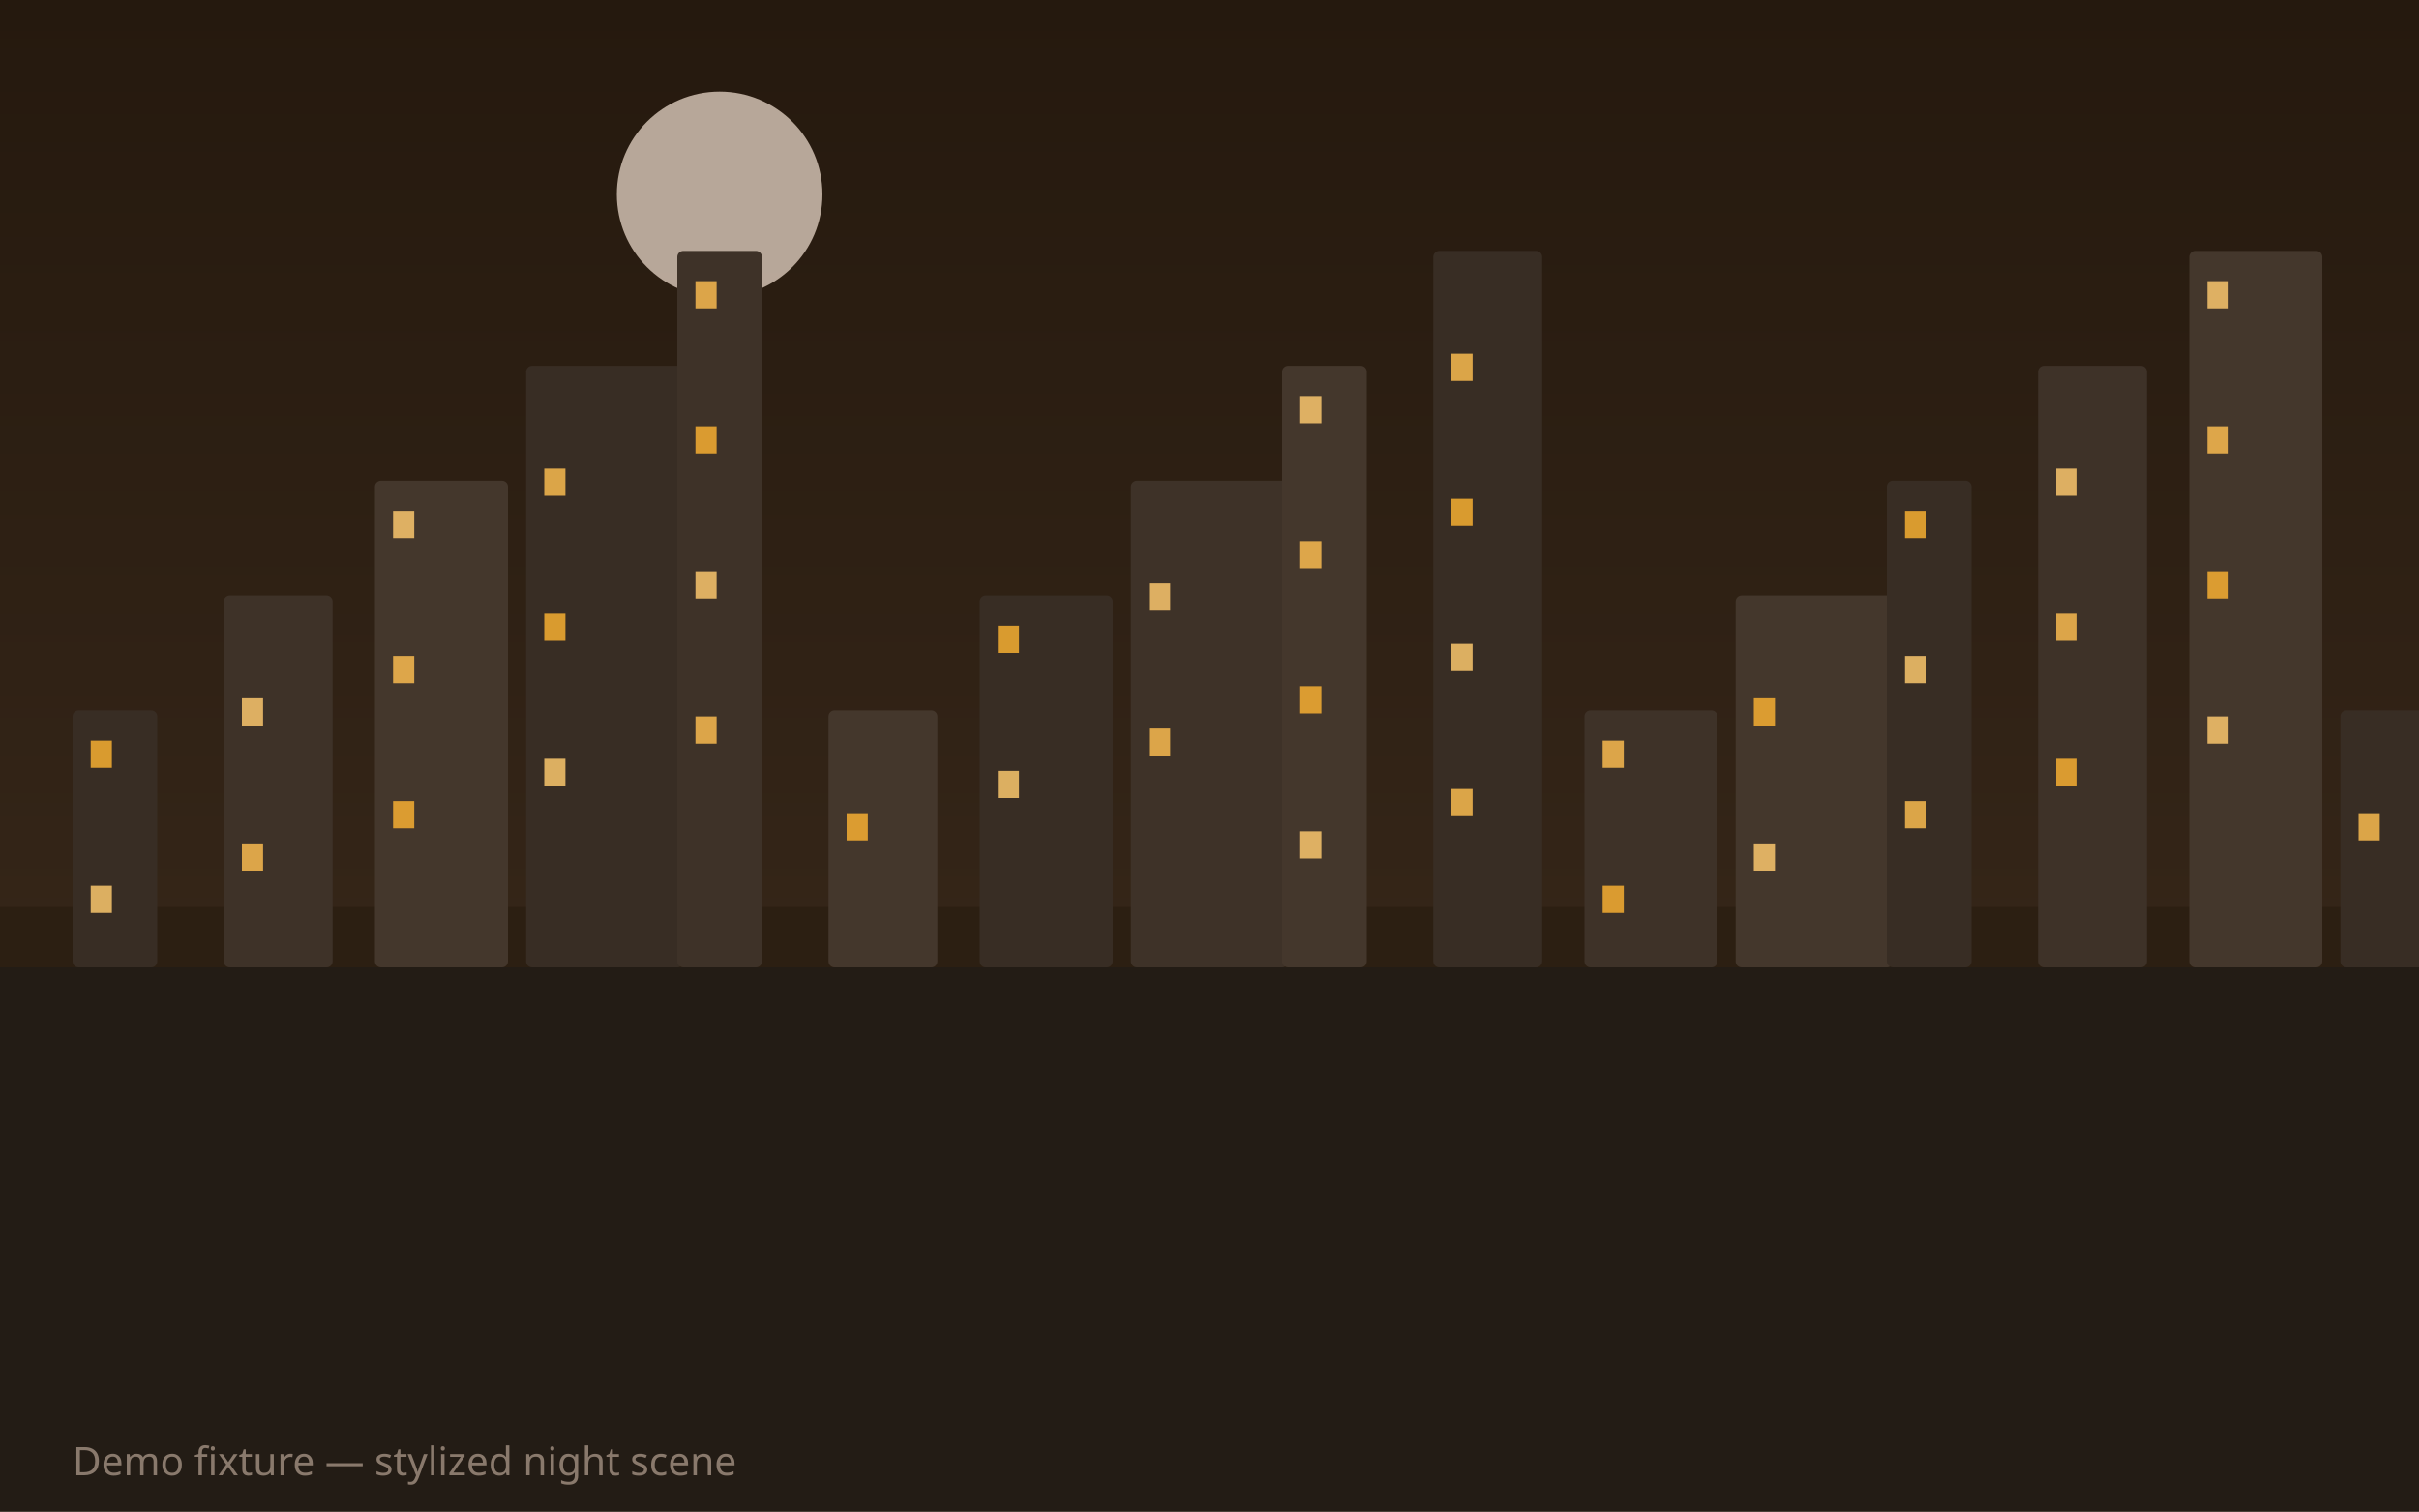
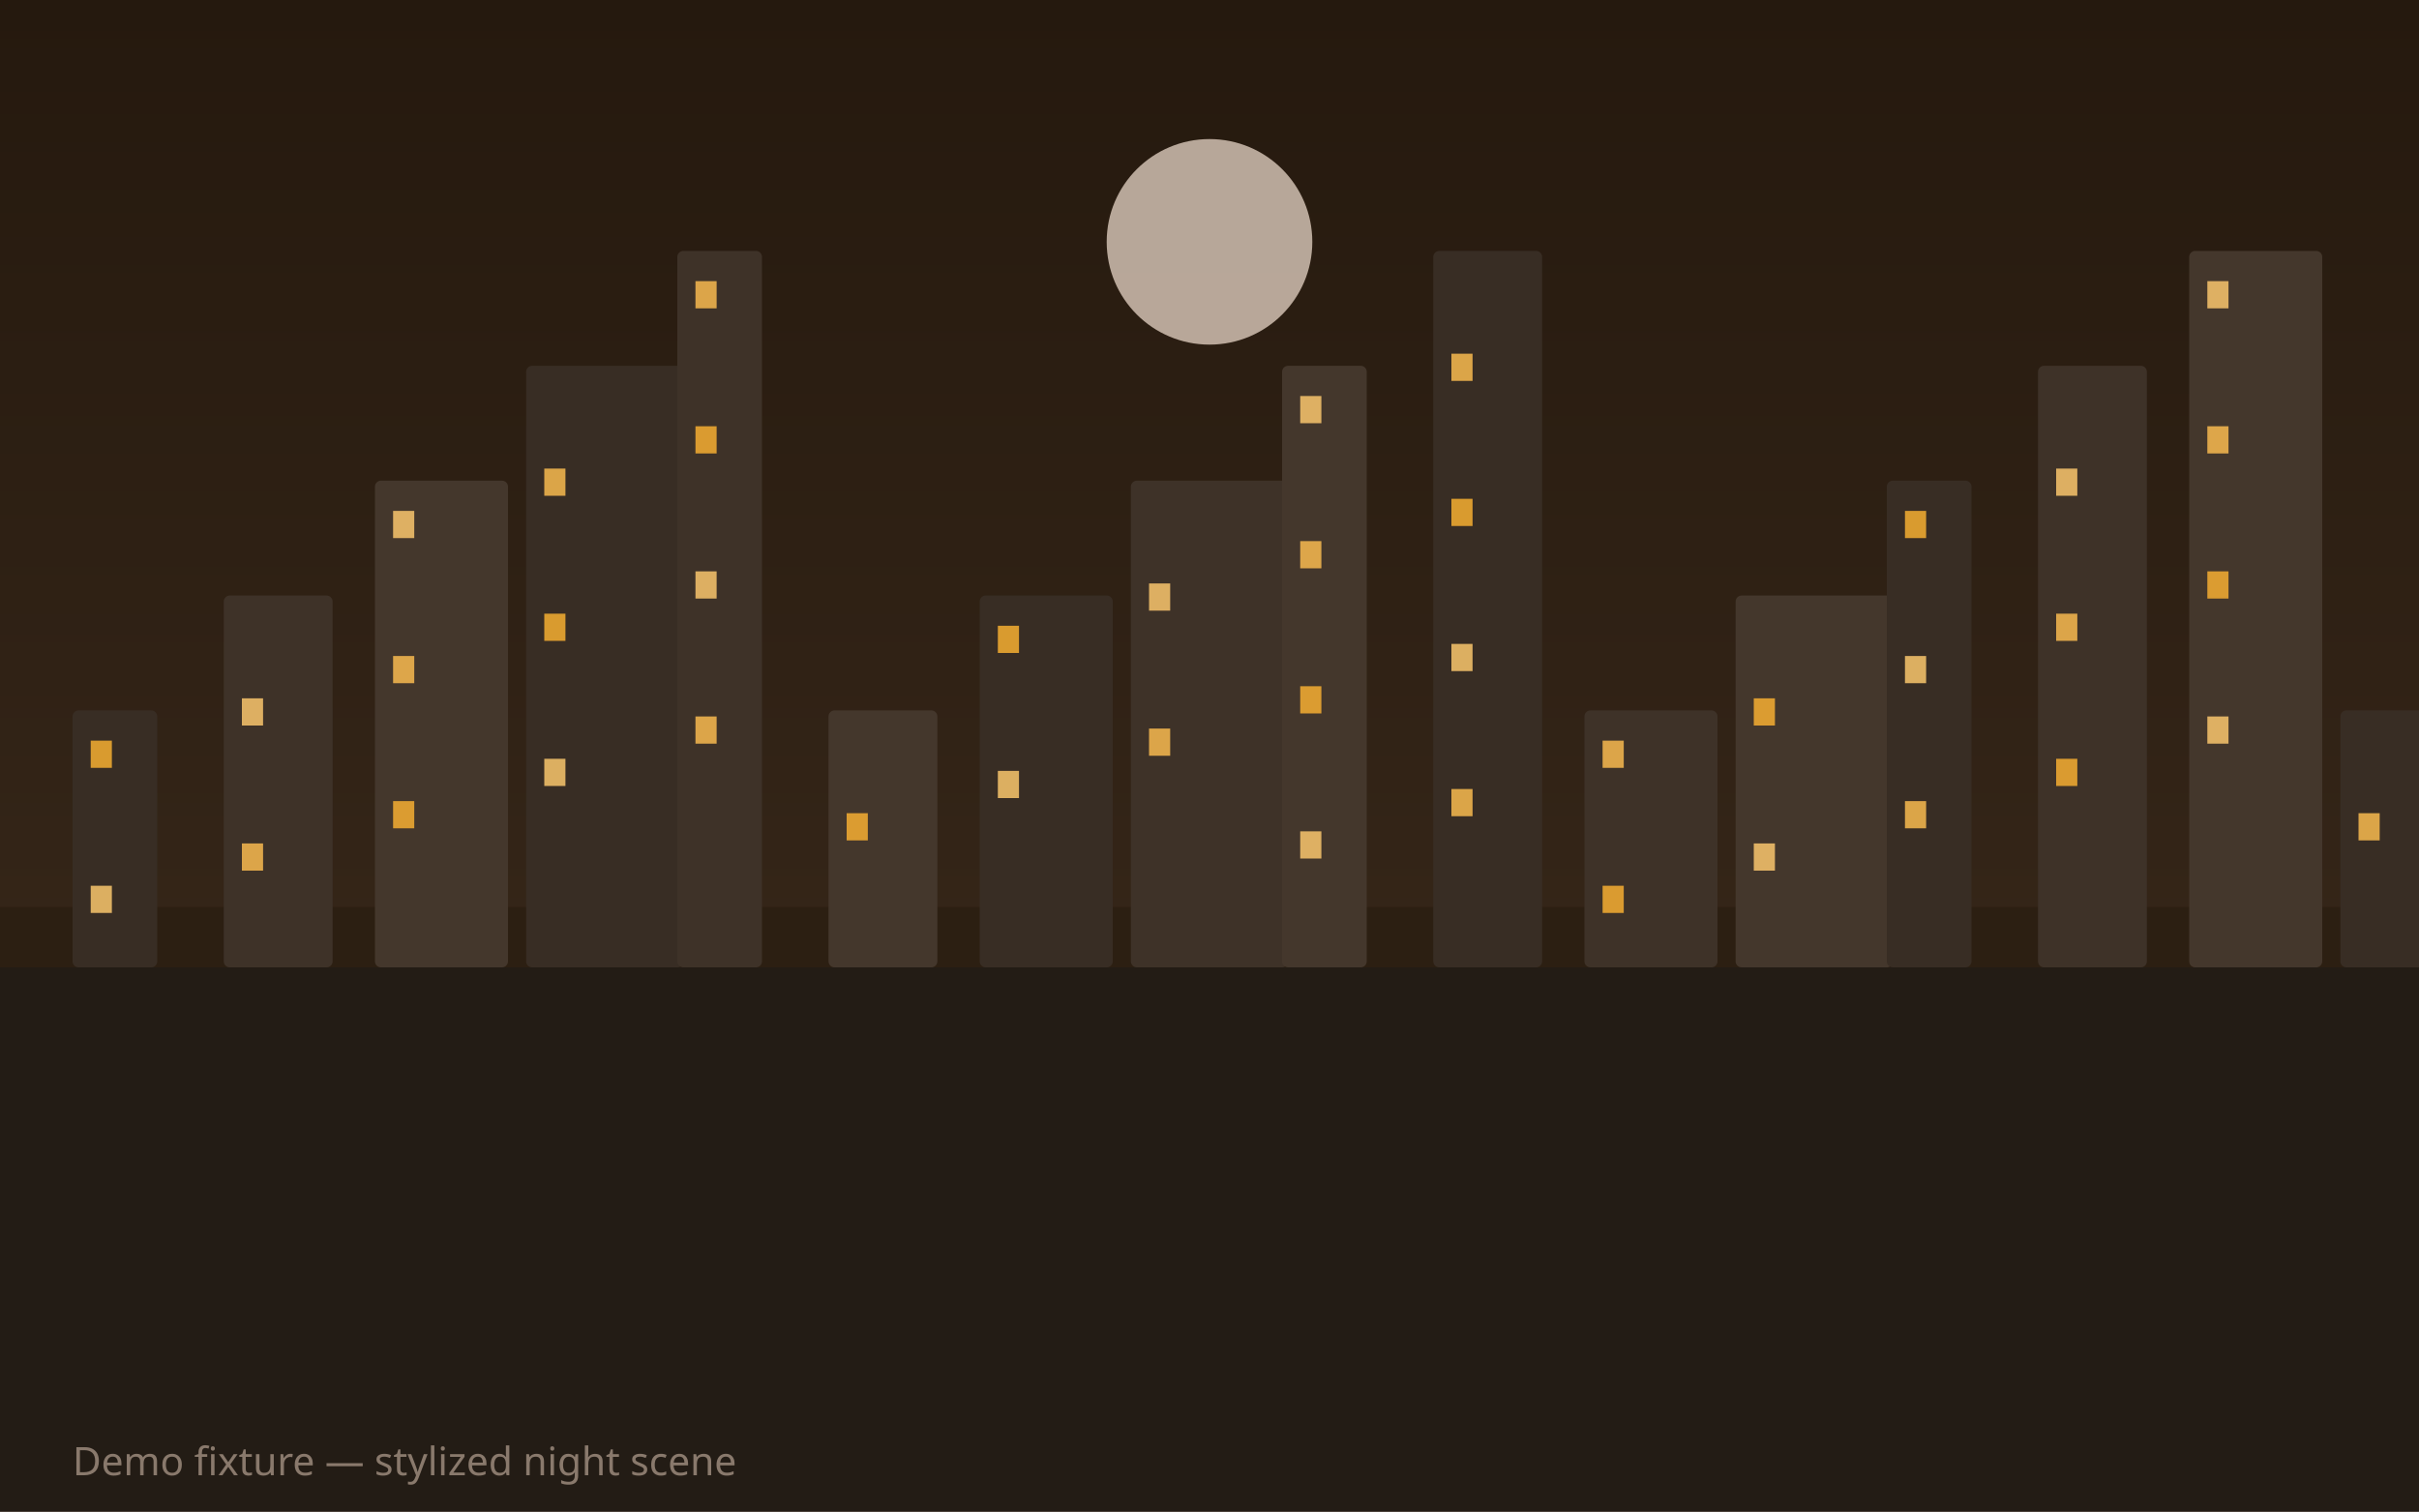
<svg xmlns="http://www.w3.org/2000/svg" width="800" height="500" viewBox="0 0 800 500" role="img" aria-label="Demo night scene">
  <defs>
    <linearGradient id="sky-aad-09" x1="0" y1="0" x2="0" y2="1">
      <stop offset="0%" stop-color="hsl(28, 45%, 10%)" />
      <stop offset="100%" stop-color="hsl(28, 35%, 18%)" />
    </linearGradient>
  </defs>
  <rect width="800" height="500" fill="url(#sky-aad-09)" />
-   <circle cx="238.0" cy="64.3" r="34" fill="hsl(28, 28%, 78%)" opacity="0.82" />
+   <circle cx="400.0" cy="80.0" r="34" fill="hsl(28, 28%, 78%)" opacity="0.82" />
  <path d="M0 350 Q200 310 400 340 T800 330 L800 500 L0 500 Z" fill="hsl(28, 40%, 12%)" opacity="0.75" />
  <rect y="300" width="800" height="120" fill="hsl(28, 40%, 12%)" opacity="0.9" />
  <ellipse cx="80" cy="360" rx="40" ry="6" fill="hsl(28, 25%, 22%)" opacity="0.35" />
  <ellipse cx="175" cy="360" rx="40" ry="6" fill="hsl(28, 25%, 22%)" opacity="0.35" />
  <ellipse cx="270" cy="360" rx="40" ry="6" fill="hsl(28, 25%, 22%)" opacity="0.35" />
  <ellipse cx="365" cy="360" rx="40" ry="6" fill="hsl(28, 25%, 22%)" opacity="0.35" />
  <ellipse cx="460" cy="360" rx="40" ry="6" fill="hsl(28, 25%, 22%)" opacity="0.35" />
  <ellipse cx="555" cy="360" rx="40" ry="6" fill="hsl(28, 25%, 22%)" opacity="0.35" />
  <ellipse cx="650" cy="360" rx="40" ry="6" fill="hsl(28, 25%, 22%)" opacity="0.35" />
  <ellipse cx="745" cy="360" rx="40" ry="6" fill="hsl(28, 25%, 22%)" opacity="0.35" />
  <rect y="320" width="800" height="180" fill="hsl(28, 25%, 11%)" />
  <rect x="24" y="235" width="28" height="85" fill="hsl(28, 22%, 18%)" rx="2" />
  <rect x="30" y="245" width="7" height="9" fill="hsl(38, 92%, 58%)" opacity="0.85" />
  <rect x="30" y="293" width="7" height="9" fill="hsl(38, 92%, 70%)" opacity="0.85" />
  <rect x="74" y="197" width="36" height="123" fill="hsl(28, 22%, 20%)" rx="2" />
  <rect x="80" y="231" width="7" height="9" fill="hsl(38, 92%, 70%)" opacity="0.85" />
  <rect x="80" y="279" width="7" height="9" fill="hsl(38, 92%, 64%)" opacity="0.85" />
  <rect x="124" y="159" width="44" height="161" fill="hsl(28, 22%, 22%)" rx="2" />
  <rect x="130" y="169" width="7" height="9" fill="hsl(38, 92%, 70%)" opacity="0.85" />
  <rect x="130" y="217" width="7" height="9" fill="hsl(38, 92%, 64%)" opacity="0.85" />
  <rect x="130" y="265" width="7" height="9" fill="hsl(38, 92%, 58%)" opacity="0.85" />
  <rect x="174" y="121" width="52" height="199" fill="hsl(28, 22%, 18%)" rx="2" />
  <rect x="180" y="155" width="7" height="9" fill="hsl(38, 92%, 64%)" opacity="0.85" />
  <rect x="180" y="203" width="7" height="9" fill="hsl(38, 92%, 58%)" opacity="0.85" />
  <rect x="180" y="251" width="7" height="9" fill="hsl(38, 92%, 70%)" opacity="0.85" />
  <rect x="224" y="83" width="28" height="237" fill="hsl(28, 22%, 20%)" rx="2" />
  <rect x="230" y="93" width="7" height="9" fill="hsl(38, 92%, 64%)" opacity="0.85" />
  <rect x="230" y="141" width="7" height="9" fill="hsl(38, 92%, 58%)" opacity="0.85" />
  <rect x="230" y="189" width="7" height="9" fill="hsl(38, 92%, 70%)" opacity="0.85" />
  <rect x="230" y="237" width="7" height="9" fill="hsl(38, 92%, 64%)" opacity="0.85" />
  <rect x="274" y="235" width="36" height="85" fill="hsl(28, 22%, 22%)" rx="2" />
  <rect x="280" y="269" width="7" height="9" fill="hsl(38, 92%, 58%)" opacity="0.85" />
  <rect x="324" y="197" width="44" height="123" fill="hsl(28, 22%, 18%)" rx="2" />
  <rect x="330" y="207" width="7" height="9" fill="hsl(38, 92%, 58%)" opacity="0.85" />
  <rect x="330" y="255" width="7" height="9" fill="hsl(38, 92%, 70%)" opacity="0.85" />
  <rect x="374" y="159" width="52" height="161" fill="hsl(28, 22%, 20%)" rx="2" />
  <rect x="380" y="193" width="7" height="9" fill="hsl(38, 92%, 70%)" opacity="0.85" />
  <rect x="380" y="241" width="7" height="9" fill="hsl(38, 92%, 64%)" opacity="0.85" />
  <rect x="424" y="121" width="28" height="199" fill="hsl(28, 22%, 22%)" rx="2" />
  <rect x="430" y="131" width="7" height="9" fill="hsl(38, 92%, 70%)" opacity="0.85" />
  <rect x="430" y="179" width="7" height="9" fill="hsl(38, 92%, 64%)" opacity="0.85" />
  <rect x="430" y="227" width="7" height="9" fill="hsl(38, 92%, 58%)" opacity="0.85" />
  <rect x="430" y="275" width="7" height="9" fill="hsl(38, 92%, 70%)" opacity="0.85" />
  <rect x="474" y="83" width="36" height="237" fill="hsl(28, 22%, 18%)" rx="2" />
  <rect x="480" y="117" width="7" height="9" fill="hsl(38, 92%, 64%)" opacity="0.85" />
  <rect x="480" y="165" width="7" height="9" fill="hsl(38, 92%, 58%)" opacity="0.85" />
  <rect x="480" y="213" width="7" height="9" fill="hsl(38, 92%, 70%)" opacity="0.85" />
  <rect x="480" y="261" width="7" height="9" fill="hsl(38, 92%, 64%)" opacity="0.85" />
  <rect x="524" y="235" width="44" height="85" fill="hsl(28, 22%, 20%)" rx="2" />
  <rect x="530" y="245" width="7" height="9" fill="hsl(38, 92%, 64%)" opacity="0.85" />
  <rect x="530" y="293" width="7" height="9" fill="hsl(38, 92%, 58%)" opacity="0.85" />
  <rect x="574" y="197" width="52" height="123" fill="hsl(28, 22%, 22%)" rx="2" />
  <rect x="580" y="231" width="7" height="9" fill="hsl(38, 92%, 58%)" opacity="0.85" />
  <rect x="580" y="279" width="7" height="9" fill="hsl(38, 92%, 70%)" opacity="0.85" />
  <rect x="624" y="159" width="28" height="161" fill="hsl(28, 22%, 18%)" rx="2" />
  <rect x="630" y="169" width="7" height="9" fill="hsl(38, 92%, 58%)" opacity="0.85" />
  <rect x="630" y="217" width="7" height="9" fill="hsl(38, 92%, 70%)" opacity="0.85" />
  <rect x="630" y="265" width="7" height="9" fill="hsl(38, 92%, 64%)" opacity="0.85" />
  <rect x="674" y="121" width="36" height="199" fill="hsl(28, 22%, 20%)" rx="2" />
  <rect x="680" y="155" width="7" height="9" fill="hsl(38, 92%, 70%)" opacity="0.85" />
  <rect x="680" y="203" width="7" height="9" fill="hsl(38, 92%, 64%)" opacity="0.85" />
  <rect x="680" y="251" width="7" height="9" fill="hsl(38, 92%, 58%)" opacity="0.85" />
  <rect x="724" y="83" width="44" height="237" fill="hsl(28, 22%, 22%)" rx="2" />
  <rect x="730" y="93" width="7" height="9" fill="hsl(38, 92%, 70%)" opacity="0.85" />
  <rect x="730" y="141" width="7" height="9" fill="hsl(38, 92%, 64%)" opacity="0.85" />
  <rect x="730" y="189" width="7" height="9" fill="hsl(38, 92%, 58%)" opacity="0.85" />
  <rect x="730" y="237" width="7" height="9" fill="hsl(38, 92%, 70%)" opacity="0.85" />
  <rect x="774" y="235" width="52" height="85" fill="hsl(28, 22%, 18%)" rx="2" />
  <rect x="780" y="269" width="7" height="9" fill="hsl(38, 92%, 64%)" opacity="0.85" />
  <text x="24" y="488" fill="hsl(28, 12%, 48%)" font-family="system-ui,sans-serif" font-size="13">Demo fixture — stylized night scene</text>
</svg>
